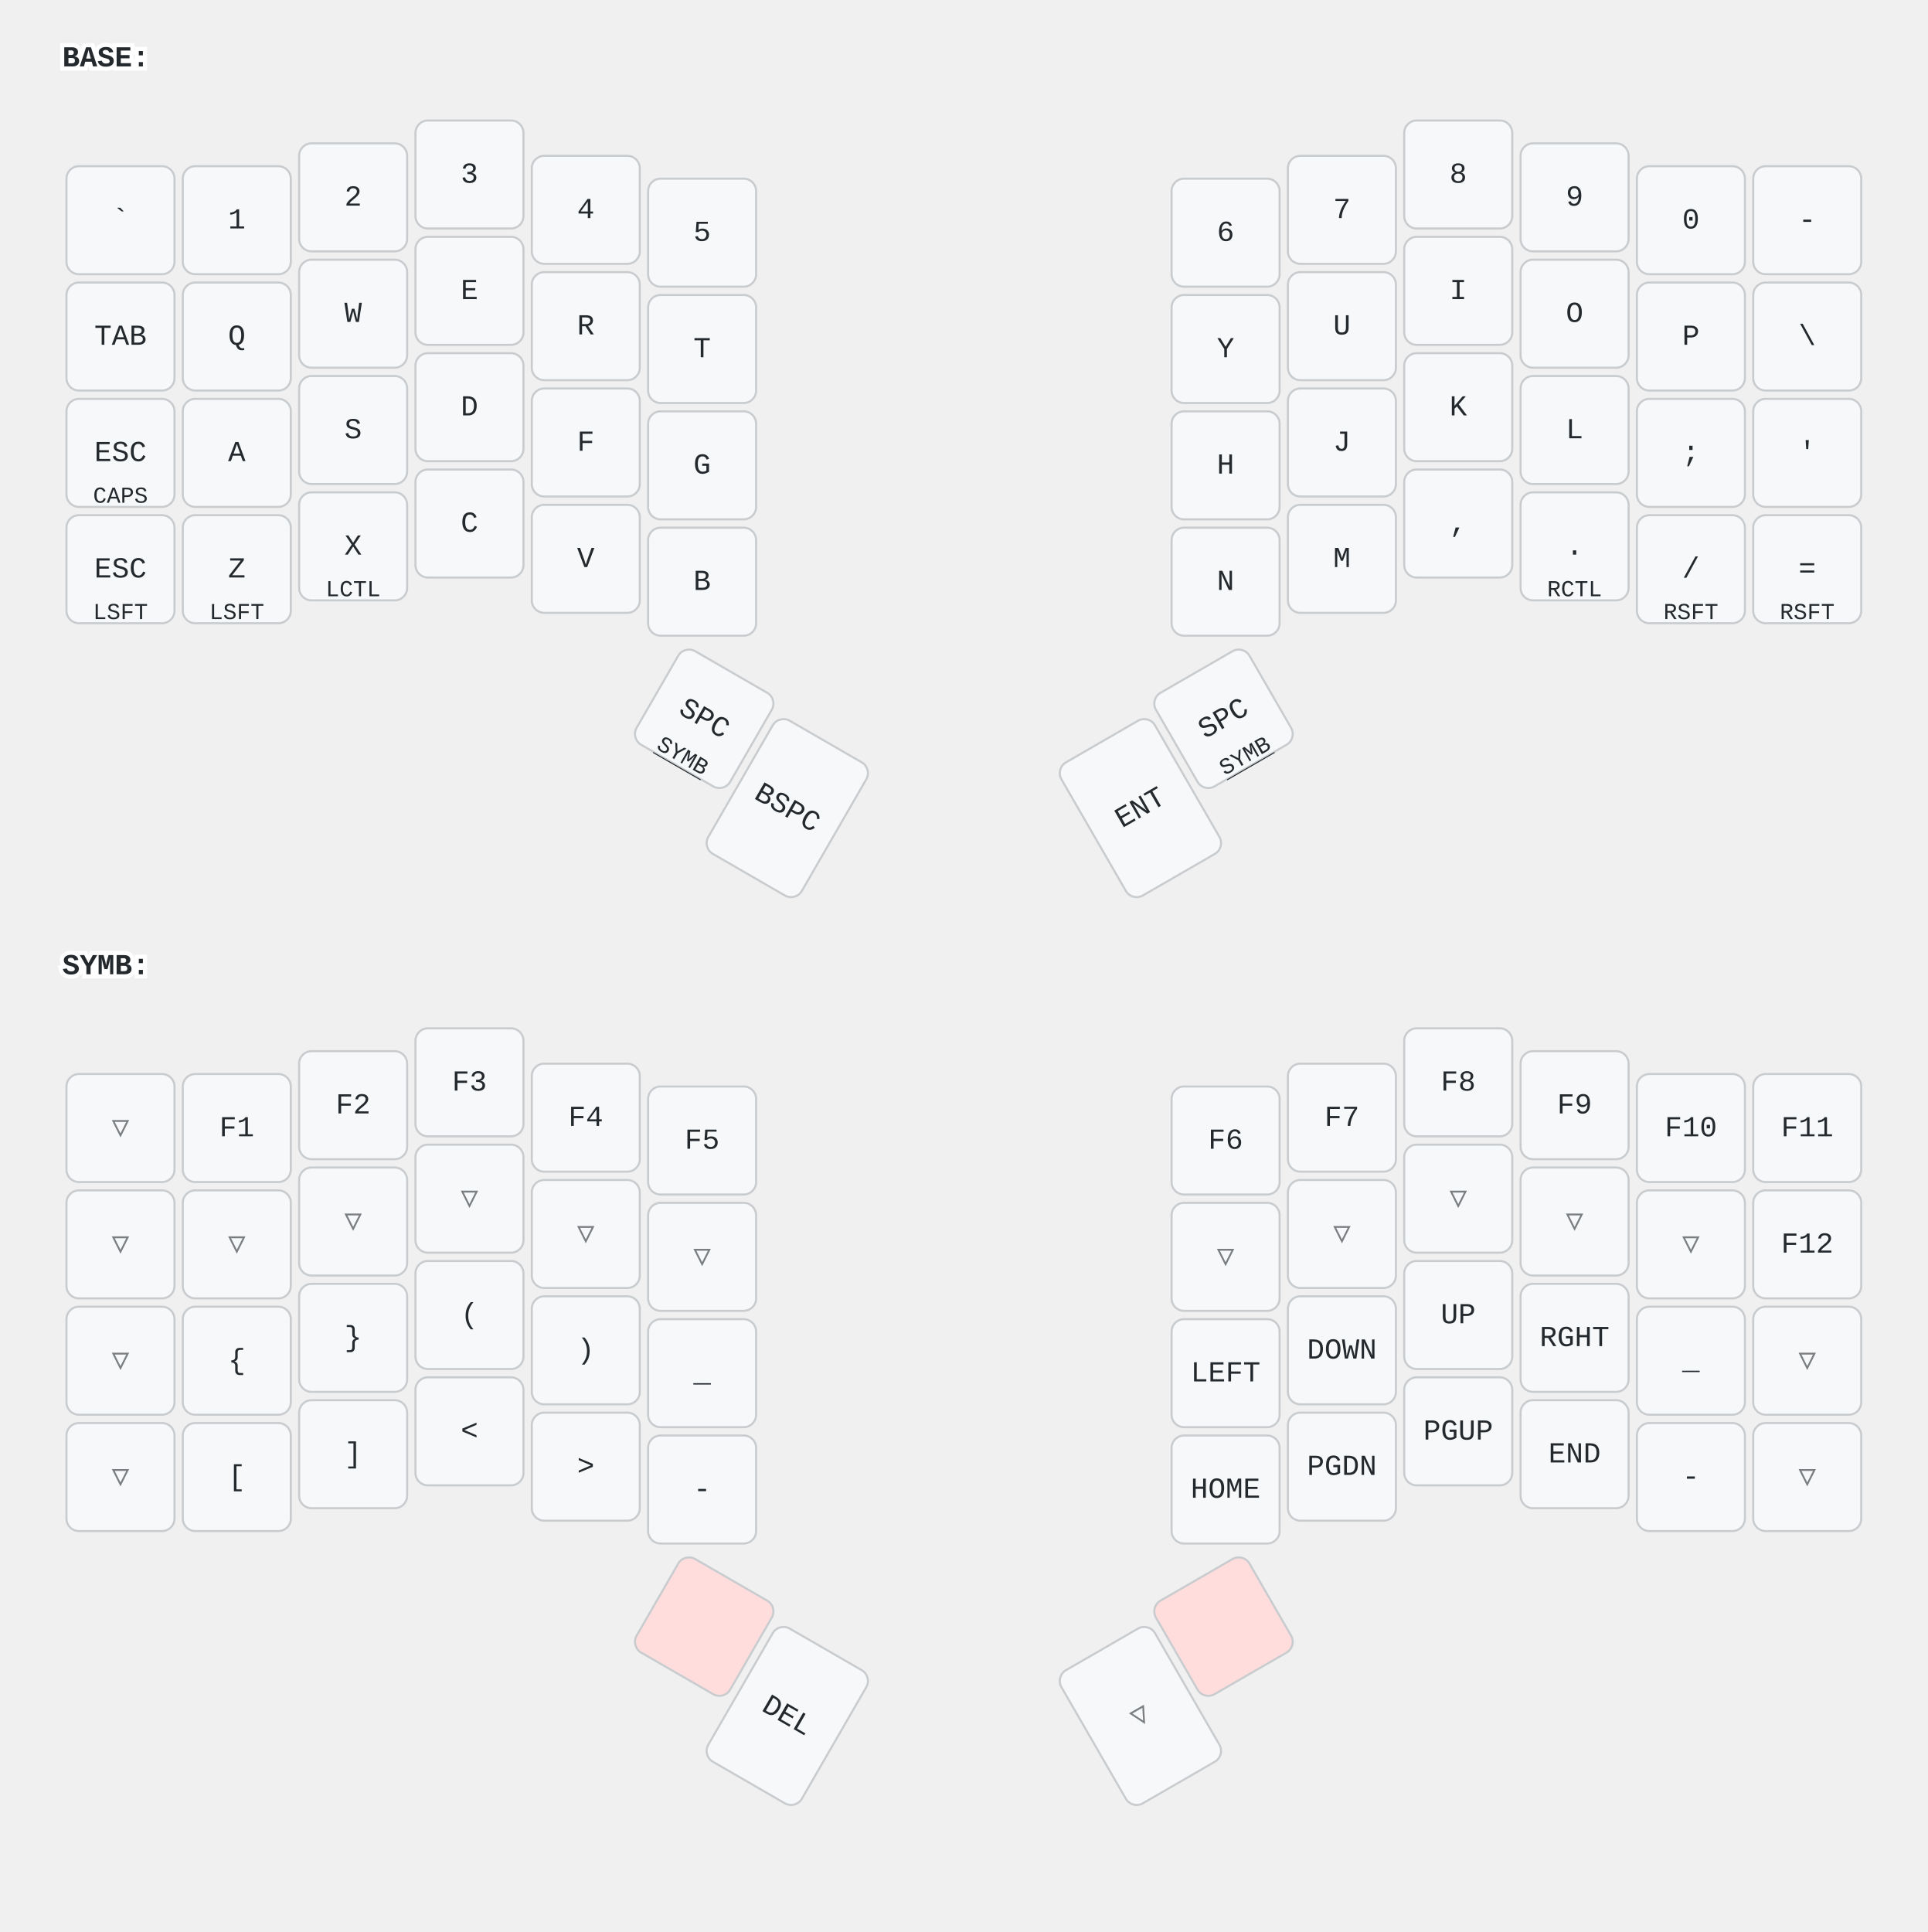
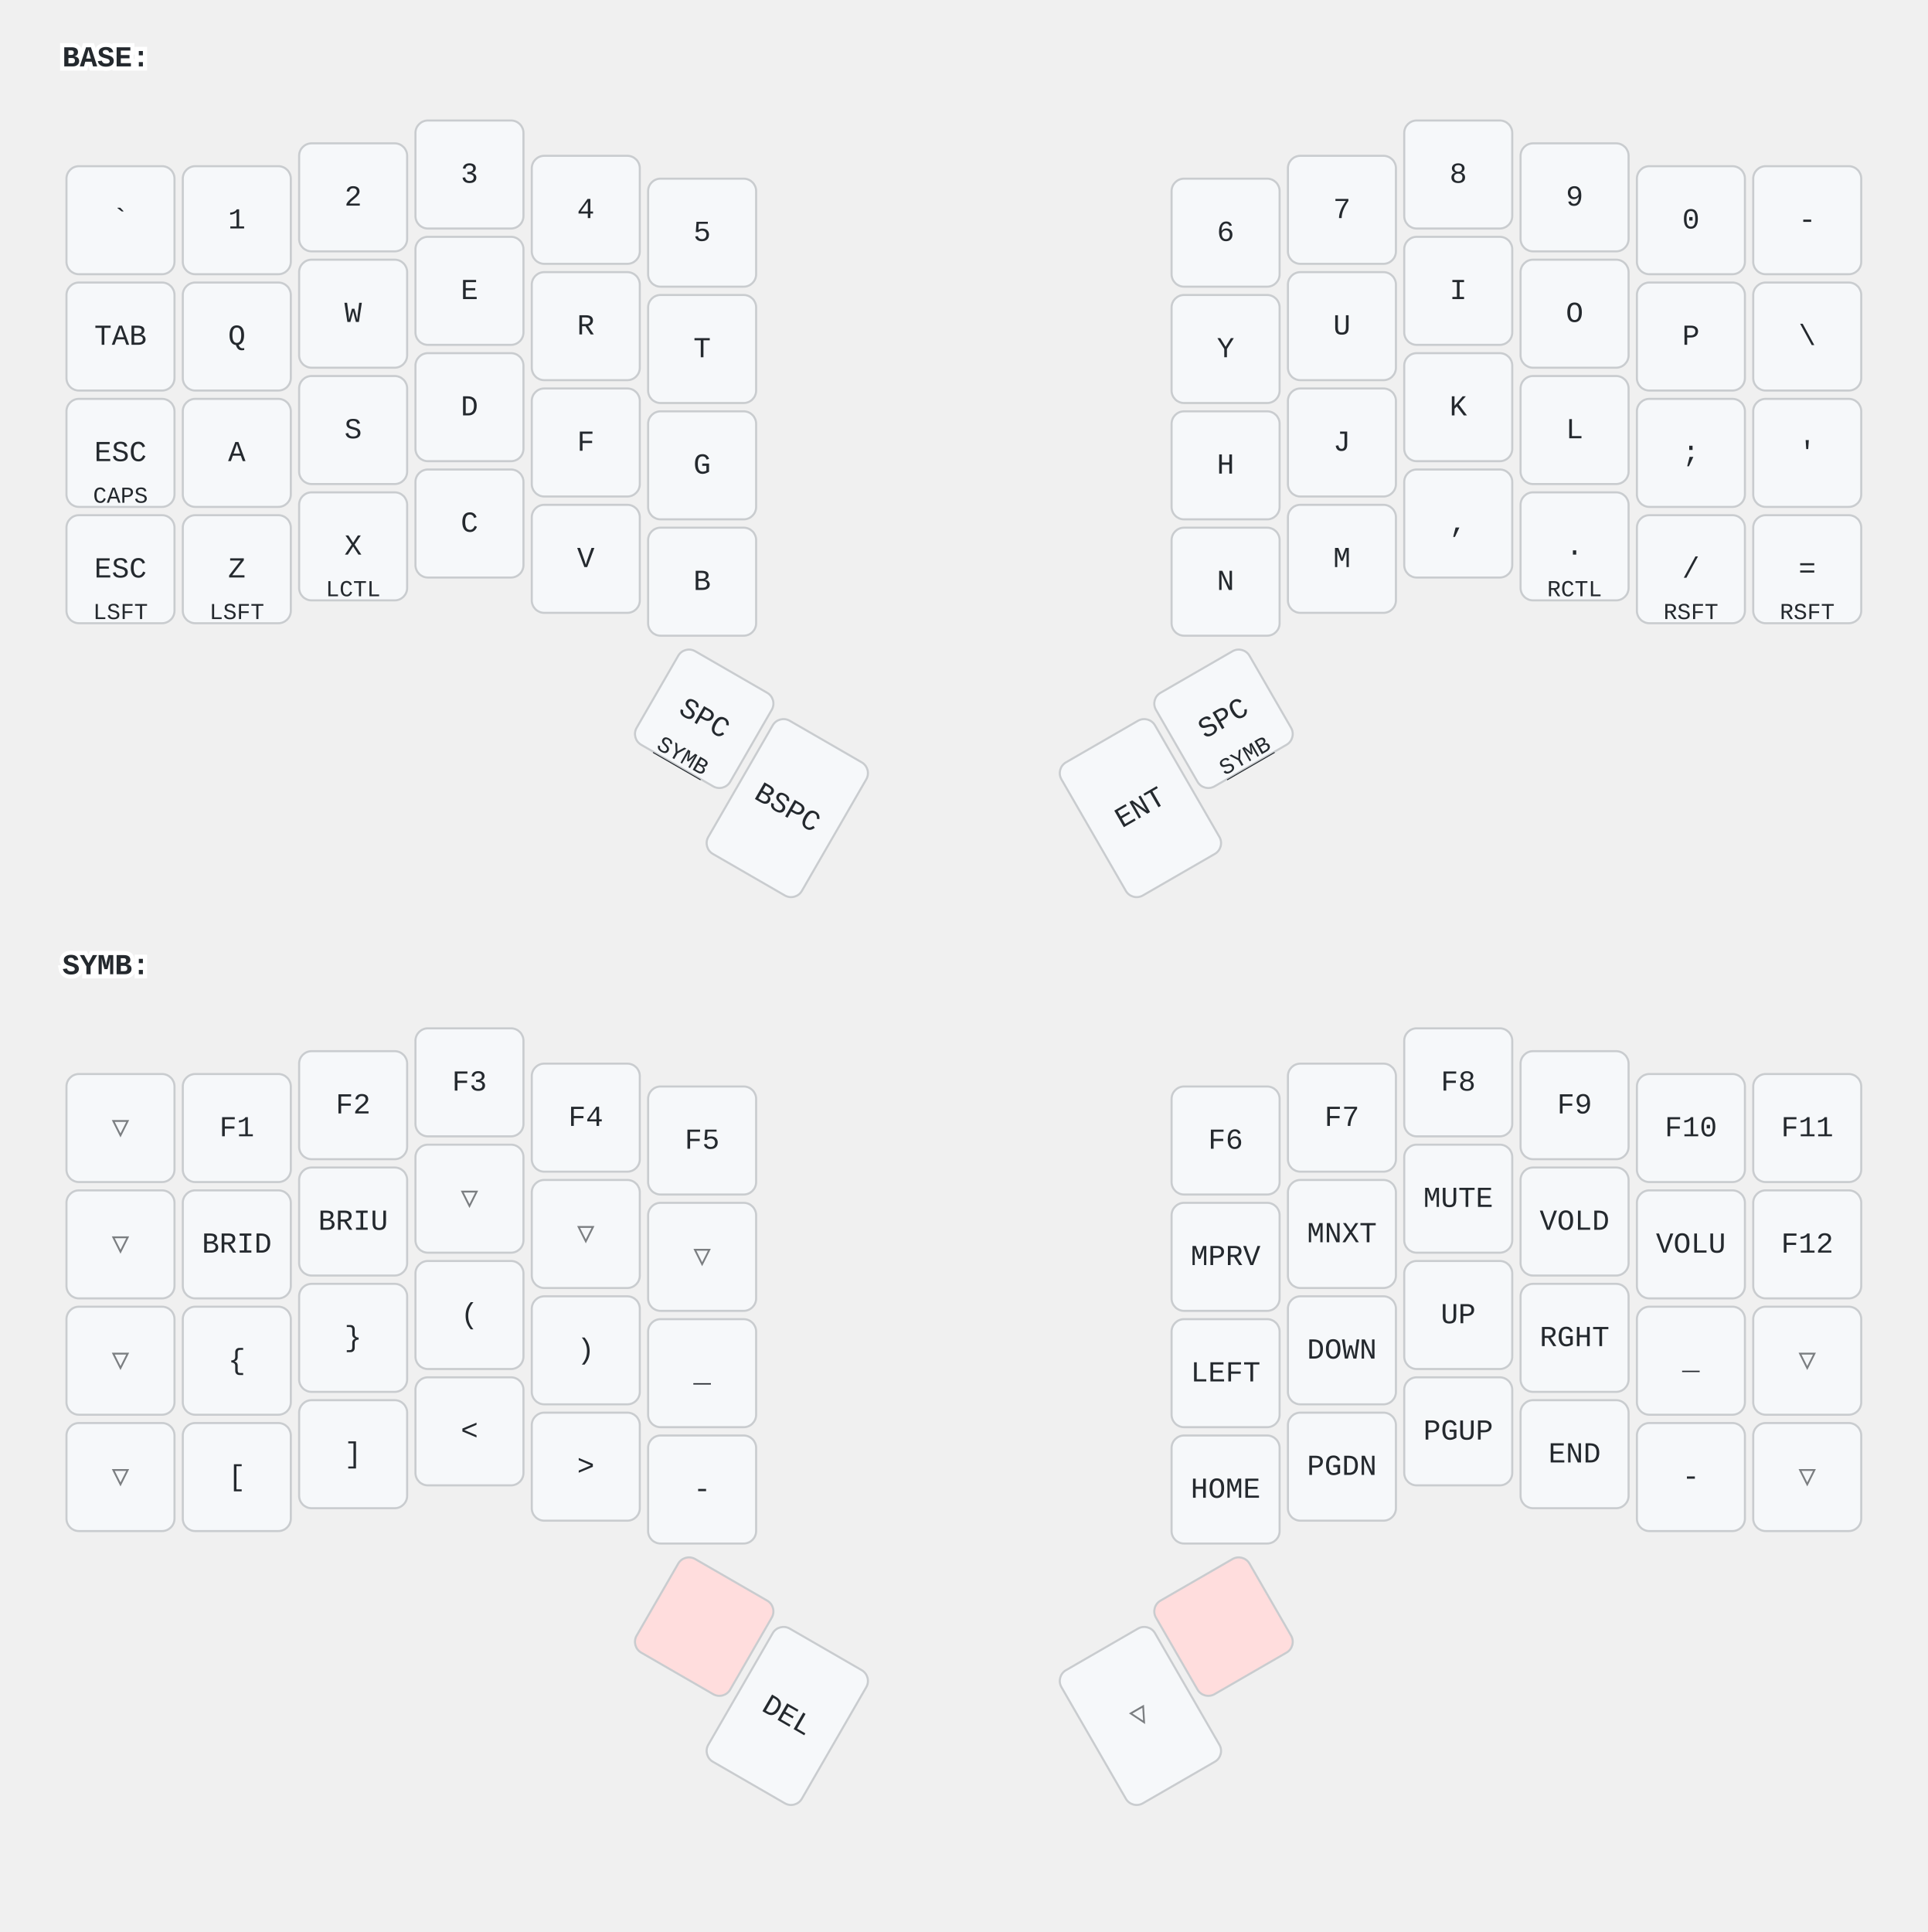
<svg xmlns="http://www.w3.org/2000/svg" width="928" height="930" viewBox="0 0 928 930" class="keymap">
  <style>/* inherit to force styles through use tags */
svg path {
    fill: inherit;
}

/* font and background color specifications */
svg.keymap {
    font-family: SFMono-Regular,Consolas,Liberation Mono,Menlo,monospace;
    font-size: 14px;
    font-kerning: normal;
    text-rendering: optimizeLegibility;
    fill: #24292e;
}

/* default key styling */
rect.key {
    fill: #f6f8fa;
}

rect.key, rect.combo {
    stroke: #c9cccf;
    stroke-width: 1;
}

/* default key side styling, only used is draw_key_sides is set */
rect.side {
    filter: brightness(90%);
}

/* color accent for combo boxes */
rect.combo, rect.combo-separate {
    fill: #cdf;
}

/* color accent for held keys */
rect.held, rect.combo.held {
    fill: #fdd;
}

/* color accent for ghost (optional) keys */
rect.ghost, rect.combo.ghost {
    stroke-dasharray: 4, 4;
    stroke-width: 2;
}

text {
    text-anchor: middle;
    dominant-baseline: middle;
}

/* styling for layer labels */
text.label {
    font-weight: bold;
    text-anchor: start;
    stroke: white;
    stroke-width: 4;
    paint-order: stroke;
}

/* styling for optional footer */
text.footer {
    text-anchor: end;
    dominant-baseline: auto;
    stroke: white;
    stroke-width: 4;
    paint-order: stroke;
}

/* styling for combo tap, and key non-tap label text */
text.combo, text.hold, text.shifted, text.left, text.right, text.tl, text.tr, text.bl, text.br {
    font-size: 11px;
}

text.hold, text.bl, text.br {
    text-anchor: middle;
    dominant-baseline: auto;
}

text.shifted, text.tl, text.tr {
    text-anchor: middle;
    dominant-baseline: hanging;
}

text.left, text.tl, text.bl {
    text-anchor: start;
}

text.right, text.tr, text.br {
    text-anchor: end;
}

text.layer-activator {
    text-decoration: underline;
}

/* styling for hold/shifted label text in combo box */
text.combo.hold, text.combo.shifted, text.combo.left, text.combo.right {
    font-size: 8px;
}

/* lighter symbol for transparent keys */
text.trans {
    fill: #7b7e81;
}

/* styling for combo dendrons */
path.combo {
    stroke-width: 1;
    stroke: gray;
    fill: none;
}

/* Start Tabler Icons Cleanup */
/* cannot use height/width with glyphs */
.icon-tabler &gt; path {
    fill: inherit;
    stroke: inherit;
    stroke-width: 2;
}
/* hide tabler's default box */
.icon-tabler &gt; path[stroke="none"][fill="none"] {
    visibility: hidden;
}
/* End Tabler Icons Cleanup */

@media (prefers-color-scheme: dark) {
svg.keymap { fill: #d1d6db; }
rect.key { fill: #3f4750; }
rect.key, rect.combo { stroke: #60666c; }
rect.combo, rect.combo-separate { fill: #1f3d7a; }
rect.held, rect.combo.held { fill: #854747; }
text.label, text.footer { stroke: black; }
text.trans { fill: #7e8184; }
path.combo { stroke: #7f7f7f; }

}</style>
  <g transform="translate(30, 0)" class="layer-BASE">
    <text x="0" y="28" class="label" id="BASE">BASE:</text>
    <g transform="translate(0, 56)">
      <g transform="translate(28, 50)" class="key keypos-0">
        <rect rx="6" ry="6" x="-26" y="-26" width="52" height="52" class="key" />
        <text x="0" y="0" class="key tap">`</text>
      </g>
      <g transform="translate(84, 50)" class="key keypos-1">
        <rect rx="6" ry="6" x="-26" y="-26" width="52" height="52" class="key" />
        <text x="0" y="0" class="key tap">1</text>
      </g>
      <g transform="translate(140, 39)" class="key keypos-2">
        <rect rx="6" ry="6" x="-26" y="-26" width="52" height="52" class="key" />
        <text x="0" y="0" class="key tap">2</text>
      </g>
      <g transform="translate(196, 28)" class="key keypos-3">
        <rect rx="6" ry="6" x="-26" y="-26" width="52" height="52" class="key" />
        <text x="0" y="0" class="key tap">3</text>
      </g>
      <g transform="translate(252, 45)" class="key keypos-4">
        <rect rx="6" ry="6" x="-26" y="-26" width="52" height="52" class="key" />
        <text x="0" y="0" class="key tap">4</text>
      </g>
      <g transform="translate(308, 56)" class="key keypos-5">
        <rect rx="6" ry="6" x="-26" y="-26" width="52" height="52" class="key" />
        <text x="0" y="0" class="key tap">5</text>
      </g>
      <g transform="translate(560, 56)" class="key keypos-6">
        <rect rx="6" ry="6" x="-26" y="-26" width="52" height="52" class="key" />
        <text x="0" y="0" class="key tap">6</text>
      </g>
      <g transform="translate(616, 45)" class="key keypos-7">
        <rect rx="6" ry="6" x="-26" y="-26" width="52" height="52" class="key" />
        <text x="0" y="0" class="key tap">7</text>
      </g>
      <g transform="translate(672, 28)" class="key keypos-8">
        <rect rx="6" ry="6" x="-26" y="-26" width="52" height="52" class="key" />
        <text x="0" y="0" class="key tap">8</text>
      </g>
      <g transform="translate(728, 39)" class="key keypos-9">
        <rect rx="6" ry="6" x="-26" y="-26" width="52" height="52" class="key" />
        <text x="0" y="0" class="key tap">9</text>
      </g>
      <g transform="translate(784, 50)" class="key keypos-10">
        <rect rx="6" ry="6" x="-26" y="-26" width="52" height="52" class="key" />
        <text x="0" y="0" class="key tap">0</text>
      </g>
      <g transform="translate(840, 50)" class="key keypos-11">
        <rect rx="6" ry="6" x="-26" y="-26" width="52" height="52" class="key" />
        <text x="0" y="0" class="key tap">-</text>
      </g>
      <g transform="translate(28, 106)" class="key keypos-12">
        <rect rx="6" ry="6" x="-26" y="-26" width="52" height="52" class="key" />
        <text x="0" y="0" class="key tap">TAB</text>
      </g>
      <g transform="translate(84, 106)" class="key keypos-13">
        <rect rx="6" ry="6" x="-26" y="-26" width="52" height="52" class="key" />
        <text x="0" y="0" class="key tap">Q</text>
      </g>
      <g transform="translate(140, 95)" class="key keypos-14">
        <rect rx="6" ry="6" x="-26" y="-26" width="52" height="52" class="key" />
        <text x="0" y="0" class="key tap">W</text>
      </g>
      <g transform="translate(196, 84)" class="key keypos-15">
        <rect rx="6" ry="6" x="-26" y="-26" width="52" height="52" class="key" />
        <text x="0" y="0" class="key tap">E</text>
      </g>
      <g transform="translate(252, 101)" class="key keypos-16">
        <rect rx="6" ry="6" x="-26" y="-26" width="52" height="52" class="key" />
        <text x="0" y="0" class="key tap">R</text>
      </g>
      <g transform="translate(308, 112)" class="key keypos-17">
        <rect rx="6" ry="6" x="-26" y="-26" width="52" height="52" class="key" />
        <text x="0" y="0" class="key tap">T</text>
      </g>
      <g transform="translate(560, 112)" class="key keypos-18">
        <rect rx="6" ry="6" x="-26" y="-26" width="52" height="52" class="key" />
        <text x="0" y="0" class="key tap">Y</text>
      </g>
      <g transform="translate(616, 101)" class="key keypos-19">
        <rect rx="6" ry="6" x="-26" y="-26" width="52" height="52" class="key" />
        <text x="0" y="0" class="key tap">U</text>
      </g>
      <g transform="translate(672, 84)" class="key keypos-20">
        <rect rx="6" ry="6" x="-26" y="-26" width="52" height="52" class="key" />
        <text x="0" y="0" class="key tap">I</text>
      </g>
      <g transform="translate(728, 95)" class="key keypos-21">
        <rect rx="6" ry="6" x="-26" y="-26" width="52" height="52" class="key" />
        <text x="0" y="0" class="key tap">O</text>
      </g>
      <g transform="translate(784, 106)" class="key keypos-22">
        <rect rx="6" ry="6" x="-26" y="-26" width="52" height="52" class="key" />
        <text x="0" y="0" class="key tap">P</text>
      </g>
      <g transform="translate(840, 106)" class="key keypos-23">
        <rect rx="6" ry="6" x="-26" y="-26" width="52" height="52" class="key" />
        <text x="0" y="0" class="key tap">\</text>
      </g>
      <g transform="translate(28, 162)" class="key keypos-24">
        <rect rx="6" ry="6" x="-26" y="-26" width="52" height="52" class="key" />
        <text x="0" y="0" class="key tap">ESC</text>
        <text x="0" y="24" class="key hold">CAPS</text>
      </g>
      <g transform="translate(84, 162)" class="key keypos-25">
        <rect rx="6" ry="6" x="-26" y="-26" width="52" height="52" class="key" />
        <text x="0" y="0" class="key tap">A</text>
      </g>
      <g transform="translate(140, 151)" class="key keypos-26">
        <rect rx="6" ry="6" x="-26" y="-26" width="52" height="52" class="key" />
        <text x="0" y="0" class="key tap">S</text>
      </g>
      <g transform="translate(196, 140)" class="key keypos-27">
        <rect rx="6" ry="6" x="-26" y="-26" width="52" height="52" class="key" />
        <text x="0" y="0" class="key tap">D</text>
      </g>
      <g transform="translate(252, 157)" class="key keypos-28">
        <rect rx="6" ry="6" x="-26" y="-26" width="52" height="52" class="key" />
        <text x="0" y="0" class="key tap">F</text>
      </g>
      <g transform="translate(308, 168)" class="key keypos-29">
        <rect rx="6" ry="6" x="-26" y="-26" width="52" height="52" class="key" />
        <text x="0" y="0" class="key tap">G</text>
      </g>
      <g transform="translate(560, 168)" class="key keypos-30">
        <rect rx="6" ry="6" x="-26" y="-26" width="52" height="52" class="key" />
        <text x="0" y="0" class="key tap">H</text>
      </g>
      <g transform="translate(616, 157)" class="key keypos-31">
        <rect rx="6" ry="6" x="-26" y="-26" width="52" height="52" class="key" />
        <text x="0" y="0" class="key tap">J</text>
      </g>
      <g transform="translate(672, 140)" class="key keypos-32">
        <rect rx="6" ry="6" x="-26" y="-26" width="52" height="52" class="key" />
        <text x="0" y="0" class="key tap">K</text>
      </g>
      <g transform="translate(728, 151)" class="key keypos-33">
        <rect rx="6" ry="6" x="-26" y="-26" width="52" height="52" class="key" />
        <text x="0" y="0" class="key tap">L</text>
      </g>
      <g transform="translate(784, 162)" class="key keypos-34">
        <rect rx="6" ry="6" x="-26" y="-26" width="52" height="52" class="key" />
        <text x="0" y="0" class="key tap">;</text>
      </g>
      <g transform="translate(840, 162)" class="key keypos-35">
        <rect rx="6" ry="6" x="-26" y="-26" width="52" height="52" class="key" />
        <text x="0" y="0" class="key tap">'</text>
      </g>
      <g transform="translate(28, 218)" class="key keypos-36">
        <rect rx="6" ry="6" x="-26" y="-26" width="52" height="52" class="key" />
        <text x="0" y="0" class="key tap">ESC</text>
        <text x="0" y="24" class="key hold">LSFT</text>
      </g>
      <g transform="translate(84, 218)" class="key keypos-37">
        <rect rx="6" ry="6" x="-26" y="-26" width="52" height="52" class="key" />
        <text x="0" y="0" class="key tap">Z</text>
        <text x="0" y="24" class="key hold">LSFT</text>
      </g>
      <g transform="translate(140, 207)" class="key keypos-38">
        <rect rx="6" ry="6" x="-26" y="-26" width="52" height="52" class="key" />
        <text x="0" y="0" class="key tap">X</text>
        <text x="0" y="24" class="key hold">LCTL</text>
      </g>
      <g transform="translate(196, 196)" class="key keypos-39">
        <rect rx="6" ry="6" x="-26" y="-26" width="52" height="52" class="key" />
        <text x="0" y="0" class="key tap">C</text>
      </g>
      <g transform="translate(252, 213)" class="key keypos-40">
        <rect rx="6" ry="6" x="-26" y="-26" width="52" height="52" class="key" />
        <text x="0" y="0" class="key tap">V</text>
      </g>
      <g transform="translate(308, 224)" class="key keypos-41">
        <rect rx="6" ry="6" x="-26" y="-26" width="52" height="52" class="key" />
        <text x="0" y="0" class="key tap">B</text>
      </g>
      <g transform="translate(560, 224)" class="key keypos-42">
        <rect rx="6" ry="6" x="-26" y="-26" width="52" height="52" class="key" />
        <text x="0" y="0" class="key tap">N</text>
      </g>
      <g transform="translate(616, 213)" class="key keypos-43">
        <rect rx="6" ry="6" x="-26" y="-26" width="52" height="52" class="key" />
        <text x="0" y="0" class="key tap">M</text>
      </g>
      <g transform="translate(672, 196)" class="key keypos-44">
        <rect rx="6" ry="6" x="-26" y="-26" width="52" height="52" class="key" />
        <text x="0" y="0" class="key tap">,</text>
      </g>
      <g transform="translate(728, 207)" class="key keypos-45">
        <rect rx="6" ry="6" x="-26" y="-26" width="52" height="52" class="key" />
        <text x="0" y="0" class="key tap">.</text>
        <text x="0" y="24" class="key hold">RCTL</text>
      </g>
      <g transform="translate(784, 218)" class="key keypos-46">
        <rect rx="6" ry="6" x="-26" y="-26" width="52" height="52" class="key" />
        <text x="0" y="0" class="key tap">/</text>
        <text x="0" y="24" class="key hold">RSFT</text>
      </g>
      <g transform="translate(840, 218)" class="key keypos-47">
        <rect rx="6" ry="6" x="-26" y="-26" width="52" height="52" class="key" />
        <text x="0" y="0" class="key tap">=</text>
        <text x="0" y="24" class="key hold">RSFT</text>
      </g>
      <g transform="translate(309, 290) rotate(30.0)" class="key keypos-48">
        <rect rx="6" ry="6" x="-26" y="-26" width="52" height="52" class="key" />
        <text x="0" y="0" class="key tap">SPC</text>
        <a href="#SYMB">
          <text x="0" y="24" class="key hold layer-activator">SYMB</text>
        </a>
      </g>
      <g transform="translate(349, 333) rotate(30.0)" class="key keypos-49">
        <rect rx="6" ry="6" x="-26" y="-37" width="52" height="74" class="key" />
        <text x="0" y="0" class="key tap">BSPC</text>
      </g>
      <g transform="translate(519, 333) rotate(-30.0)" class="key keypos-50">
        <rect rx="6" ry="6" x="-26" y="-37" width="52" height="74" class="key" />
        <text x="0" y="0" class="key tap">ENT</text>
      </g>
      <g transform="translate(559, 290) rotate(-30.0)" class="key keypos-51">
        <rect rx="6" ry="6" x="-26" y="-26" width="52" height="52" class="key" />
        <text x="0" y="0" class="key tap">SPC</text>
        <a href="#SYMB">
          <text x="0" y="24" class="key hold layer-activator">SYMB</text>
        </a>
      </g>
    </g>
  </g>
  <g transform="translate(30, 437)" class="layer-SYMB">
    <text x="0" y="28" class="label" id="SYMB">SYMB:</text>
    <g transform="translate(0, 56)">
      <g transform="translate(28, 50)" class="key trans keypos-0">
        <rect rx="6" ry="6" x="-26" y="-26" width="52" height="52" class="key trans" />
        <text x="0" y="0" class="key trans tap">▽</text>
      </g>
      <g transform="translate(84, 50)" class="key keypos-1">
        <rect rx="6" ry="6" x="-26" y="-26" width="52" height="52" class="key" />
        <text x="0" y="0" class="key tap">F1</text>
      </g>
      <g transform="translate(140, 39)" class="key keypos-2">
        <rect rx="6" ry="6" x="-26" y="-26" width="52" height="52" class="key" />
        <text x="0" y="0" class="key tap">F2</text>
      </g>
      <g transform="translate(196, 28)" class="key keypos-3">
        <rect rx="6" ry="6" x="-26" y="-26" width="52" height="52" class="key" />
        <text x="0" y="0" class="key tap">F3</text>
      </g>
      <g transform="translate(252, 45)" class="key keypos-4">
        <rect rx="6" ry="6" x="-26" y="-26" width="52" height="52" class="key" />
        <text x="0" y="0" class="key tap">F4</text>
      </g>
      <g transform="translate(308, 56)" class="key keypos-5">
        <rect rx="6" ry="6" x="-26" y="-26" width="52" height="52" class="key" />
        <text x="0" y="0" class="key tap">F5</text>
      </g>
      <g transform="translate(560, 56)" class="key keypos-6">
        <rect rx="6" ry="6" x="-26" y="-26" width="52" height="52" class="key" />
        <text x="0" y="0" class="key tap">F6</text>
      </g>
      <g transform="translate(616, 45)" class="key keypos-7">
        <rect rx="6" ry="6" x="-26" y="-26" width="52" height="52" class="key" />
        <text x="0" y="0" class="key tap">F7</text>
      </g>
      <g transform="translate(672, 28)" class="key keypos-8">
        <rect rx="6" ry="6" x="-26" y="-26" width="52" height="52" class="key" />
        <text x="0" y="0" class="key tap">F8</text>
      </g>
      <g transform="translate(728, 39)" class="key keypos-9">
        <rect rx="6" ry="6" x="-26" y="-26" width="52" height="52" class="key" />
        <text x="0" y="0" class="key tap">F9</text>
      </g>
      <g transform="translate(784, 50)" class="key keypos-10">
        <rect rx="6" ry="6" x="-26" y="-26" width="52" height="52" class="key" />
        <text x="0" y="0" class="key tap">F10</text>
      </g>
      <g transform="translate(840, 50)" class="key keypos-11">
        <rect rx="6" ry="6" x="-26" y="-26" width="52" height="52" class="key" />
        <text x="0" y="0" class="key tap">F11</text>
      </g>
      <g transform="translate(28, 106)" class="key trans keypos-12">
        <rect rx="6" ry="6" x="-26" y="-26" width="52" height="52" class="key trans" />
        <text x="0" y="0" class="key trans tap">▽</text>
      </g>
-       <g transform="translate(84, 106)" class="key trans keypos-13">
-         <rect rx="6" ry="6" x="-26" y="-26" width="52" height="52" class="key trans" />
-         <text x="0" y="0" class="key trans tap">▽</text>
-       </g>
-       <g transform="translate(140, 95)" class="key trans keypos-14">
-         <rect rx="6" ry="6" x="-26" y="-26" width="52" height="52" class="key trans" />
-         <text x="0" y="0" class="key trans tap">▽</text>
+       <g transform="translate(84, 106)" class="key keypos-13">
+         <rect rx="6" ry="6" x="-26" y="-26" width="52" height="52" class="key" />
+         <text x="0" y="0" class="key tap">BRID</text>
+       </g>
+       <g transform="translate(140, 95)" class="key keypos-14">
+         <rect rx="6" ry="6" x="-26" y="-26" width="52" height="52" class="key" />
+         <text x="0" y="0" class="key tap">BRIU</text>
      </g>
      <g transform="translate(196, 84)" class="key trans keypos-15">
        <rect rx="6" ry="6" x="-26" y="-26" width="52" height="52" class="key trans" />
        <text x="0" y="0" class="key trans tap">▽</text>
      </g>
      <g transform="translate(252, 101)" class="key trans keypos-16">
        <rect rx="6" ry="6" x="-26" y="-26" width="52" height="52" class="key trans" />
        <text x="0" y="0" class="key trans tap">▽</text>
      </g>
      <g transform="translate(308, 112)" class="key trans keypos-17">
        <rect rx="6" ry="6" x="-26" y="-26" width="52" height="52" class="key trans" />
        <text x="0" y="0" class="key trans tap">▽</text>
      </g>
-       <g transform="translate(560, 112)" class="key trans keypos-18">
-         <rect rx="6" ry="6" x="-26" y="-26" width="52" height="52" class="key trans" />
-         <text x="0" y="0" class="key trans tap">▽</text>
-       </g>
-       <g transform="translate(616, 101)" class="key trans keypos-19">
-         <rect rx="6" ry="6" x="-26" y="-26" width="52" height="52" class="key trans" />
-         <text x="0" y="0" class="key trans tap">▽</text>
-       </g>
-       <g transform="translate(672, 84)" class="key trans keypos-20">
-         <rect rx="6" ry="6" x="-26" y="-26" width="52" height="52" class="key trans" />
-         <text x="0" y="0" class="key trans tap">▽</text>
-       </g>
-       <g transform="translate(728, 95)" class="key trans keypos-21">
-         <rect rx="6" ry="6" x="-26" y="-26" width="52" height="52" class="key trans" />
-         <text x="0" y="0" class="key trans tap">▽</text>
-       </g>
-       <g transform="translate(784, 106)" class="key trans keypos-22">
-         <rect rx="6" ry="6" x="-26" y="-26" width="52" height="52" class="key trans" />
-         <text x="0" y="0" class="key trans tap">▽</text>
+       <g transform="translate(560, 112)" class="key keypos-18">
+         <rect rx="6" ry="6" x="-26" y="-26" width="52" height="52" class="key" />
+         <text x="0" y="0" class="key tap">MPRV</text>
+       </g>
+       <g transform="translate(616, 101)" class="key keypos-19">
+         <rect rx="6" ry="6" x="-26" y="-26" width="52" height="52" class="key" />
+         <text x="0" y="0" class="key tap">MNXT</text>
+       </g>
+       <g transform="translate(672, 84)" class="key keypos-20">
+         <rect rx="6" ry="6" x="-26" y="-26" width="52" height="52" class="key" />
+         <text x="0" y="0" class="key tap">MUTE</text>
+       </g>
+       <g transform="translate(728, 95)" class="key keypos-21">
+         <rect rx="6" ry="6" x="-26" y="-26" width="52" height="52" class="key" />
+         <text x="0" y="0" class="key tap">VOLD</text>
+       </g>
+       <g transform="translate(784, 106)" class="key keypos-22">
+         <rect rx="6" ry="6" x="-26" y="-26" width="52" height="52" class="key" />
+         <text x="0" y="0" class="key tap">VOLU</text>
      </g>
      <g transform="translate(840, 106)" class="key keypos-23">
        <rect rx="6" ry="6" x="-26" y="-26" width="52" height="52" class="key" />
        <text x="0" y="0" class="key tap">F12</text>
      </g>
      <g transform="translate(28, 162)" class="key trans keypos-24">
        <rect rx="6" ry="6" x="-26" y="-26" width="52" height="52" class="key trans" />
        <text x="0" y="0" class="key trans tap">▽</text>
      </g>
      <g transform="translate(84, 162)" class="key keypos-25">
        <rect rx="6" ry="6" x="-26" y="-26" width="52" height="52" class="key" />
        <text x="0" y="0" class="key tap">{</text>
      </g>
      <g transform="translate(140, 151)" class="key keypos-26">
        <rect rx="6" ry="6" x="-26" y="-26" width="52" height="52" class="key" />
        <text x="0" y="0" class="key tap">}</text>
      </g>
      <g transform="translate(196, 140)" class="key keypos-27">
        <rect rx="6" ry="6" x="-26" y="-26" width="52" height="52" class="key" />
        <text x="0" y="0" class="key tap">(</text>
      </g>
      <g transform="translate(252, 157)" class="key keypos-28">
        <rect rx="6" ry="6" x="-26" y="-26" width="52" height="52" class="key" />
        <text x="0" y="0" class="key tap">)</text>
      </g>
      <g transform="translate(308, 168)" class="key keypos-29">
        <rect rx="6" ry="6" x="-26" y="-26" width="52" height="52" class="key" />
        <text x="0" y="0" class="key tap">_</text>
      </g>
      <g transform="translate(560, 168)" class="key keypos-30">
        <rect rx="6" ry="6" x="-26" y="-26" width="52" height="52" class="key" />
        <text x="0" y="0" class="key tap">LEFT</text>
      </g>
      <g transform="translate(616, 157)" class="key keypos-31">
        <rect rx="6" ry="6" x="-26" y="-26" width="52" height="52" class="key" />
        <text x="0" y="0" class="key tap">DOWN</text>
      </g>
      <g transform="translate(672, 140)" class="key keypos-32">
        <rect rx="6" ry="6" x="-26" y="-26" width="52" height="52" class="key" />
        <text x="0" y="0" class="key tap">UP</text>
      </g>
      <g transform="translate(728, 151)" class="key keypos-33">
        <rect rx="6" ry="6" x="-26" y="-26" width="52" height="52" class="key" />
        <text x="0" y="0" class="key tap">RGHT</text>
      </g>
      <g transform="translate(784, 162)" class="key keypos-34">
        <rect rx="6" ry="6" x="-26" y="-26" width="52" height="52" class="key" />
        <text x="0" y="0" class="key tap">_</text>
      </g>
      <g transform="translate(840, 162)" class="key trans keypos-35">
        <rect rx="6" ry="6" x="-26" y="-26" width="52" height="52" class="key trans" />
        <text x="0" y="0" class="key trans tap">▽</text>
      </g>
      <g transform="translate(28, 218)" class="key trans keypos-36">
        <rect rx="6" ry="6" x="-26" y="-26" width="52" height="52" class="key trans" />
        <text x="0" y="0" class="key trans tap">▽</text>
      </g>
      <g transform="translate(84, 218)" class="key keypos-37">
        <rect rx="6" ry="6" x="-26" y="-26" width="52" height="52" class="key" />
        <text x="0" y="0" class="key tap">[</text>
      </g>
      <g transform="translate(140, 207)" class="key keypos-38">
        <rect rx="6" ry="6" x="-26" y="-26" width="52" height="52" class="key" />
        <text x="0" y="0" class="key tap">]</text>
      </g>
      <g transform="translate(196, 196)" class="key keypos-39">
        <rect rx="6" ry="6" x="-26" y="-26" width="52" height="52" class="key" />
        <text x="0" y="0" class="key tap">&lt;</text>
      </g>
      <g transform="translate(252, 213)" class="key keypos-40">
        <rect rx="6" ry="6" x="-26" y="-26" width="52" height="52" class="key" />
        <text x="0" y="0" class="key tap">&gt;</text>
      </g>
      <g transform="translate(308, 224)" class="key keypos-41">
        <rect rx="6" ry="6" x="-26" y="-26" width="52" height="52" class="key" />
        <text x="0" y="0" class="key tap">-</text>
      </g>
      <g transform="translate(560, 224)" class="key keypos-42">
        <rect rx="6" ry="6" x="-26" y="-26" width="52" height="52" class="key" />
        <text x="0" y="0" class="key tap">HOME</text>
      </g>
      <g transform="translate(616, 213)" class="key keypos-43">
        <rect rx="6" ry="6" x="-26" y="-26" width="52" height="52" class="key" />
        <text x="0" y="0" class="key tap">PGDN</text>
      </g>
      <g transform="translate(672, 196)" class="key keypos-44">
        <rect rx="6" ry="6" x="-26" y="-26" width="52" height="52" class="key" />
        <text x="0" y="0" class="key tap">PGUP</text>
      </g>
      <g transform="translate(728, 207)" class="key keypos-45">
        <rect rx="6" ry="6" x="-26" y="-26" width="52" height="52" class="key" />
        <text x="0" y="0" class="key tap">END</text>
      </g>
      <g transform="translate(784, 218)" class="key keypos-46">
        <rect rx="6" ry="6" x="-26" y="-26" width="52" height="52" class="key" />
        <text x="0" y="0" class="key tap">-</text>
      </g>
      <g transform="translate(840, 218)" class="key trans keypos-47">
        <rect rx="6" ry="6" x="-26" y="-26" width="52" height="52" class="key trans" />
        <text x="0" y="0" class="key trans tap">▽</text>
      </g>
      <g transform="translate(309, 290) rotate(30.0)" class="key held keypos-48">
        <rect rx="6" ry="6" x="-26" y="-26" width="52" height="52" class="key held" />
      </g>
      <g transform="translate(349, 333) rotate(30.0)" class="key keypos-49">
        <rect rx="6" ry="6" x="-26" y="-37" width="52" height="74" class="key" />
        <text x="0" y="0" class="key tap">DEL</text>
      </g>
      <g transform="translate(519, 333) rotate(-30.0)" class="key trans keypos-50">
        <rect rx="6" ry="6" x="-26" y="-37" width="52" height="74" class="key trans" />
        <text x="0" y="0" class="key trans tap">▽</text>
      </g>
      <g transform="translate(559, 290) rotate(-30.0)" class="key held alternate keypos-51">
        <rect rx="6" ry="6" x="-26" y="-26" width="52" height="52" class="key held alternate" />
      </g>
    </g>
  </g>
</svg>
